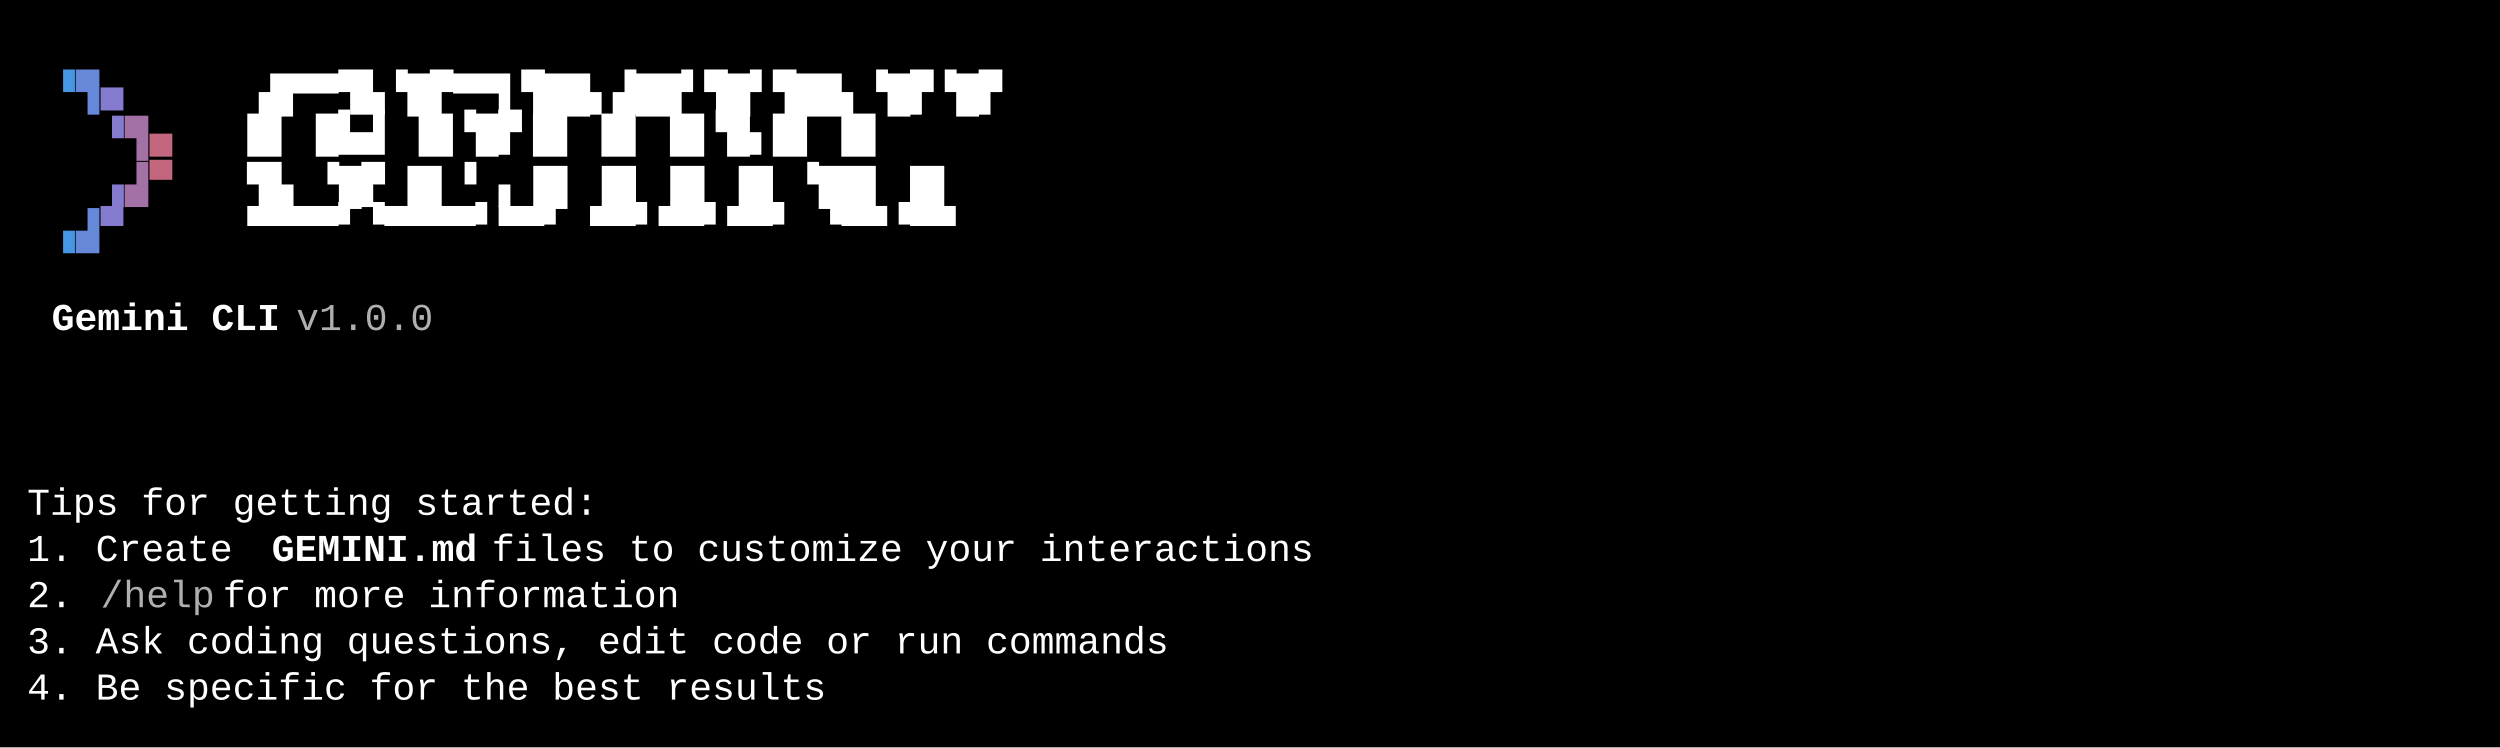
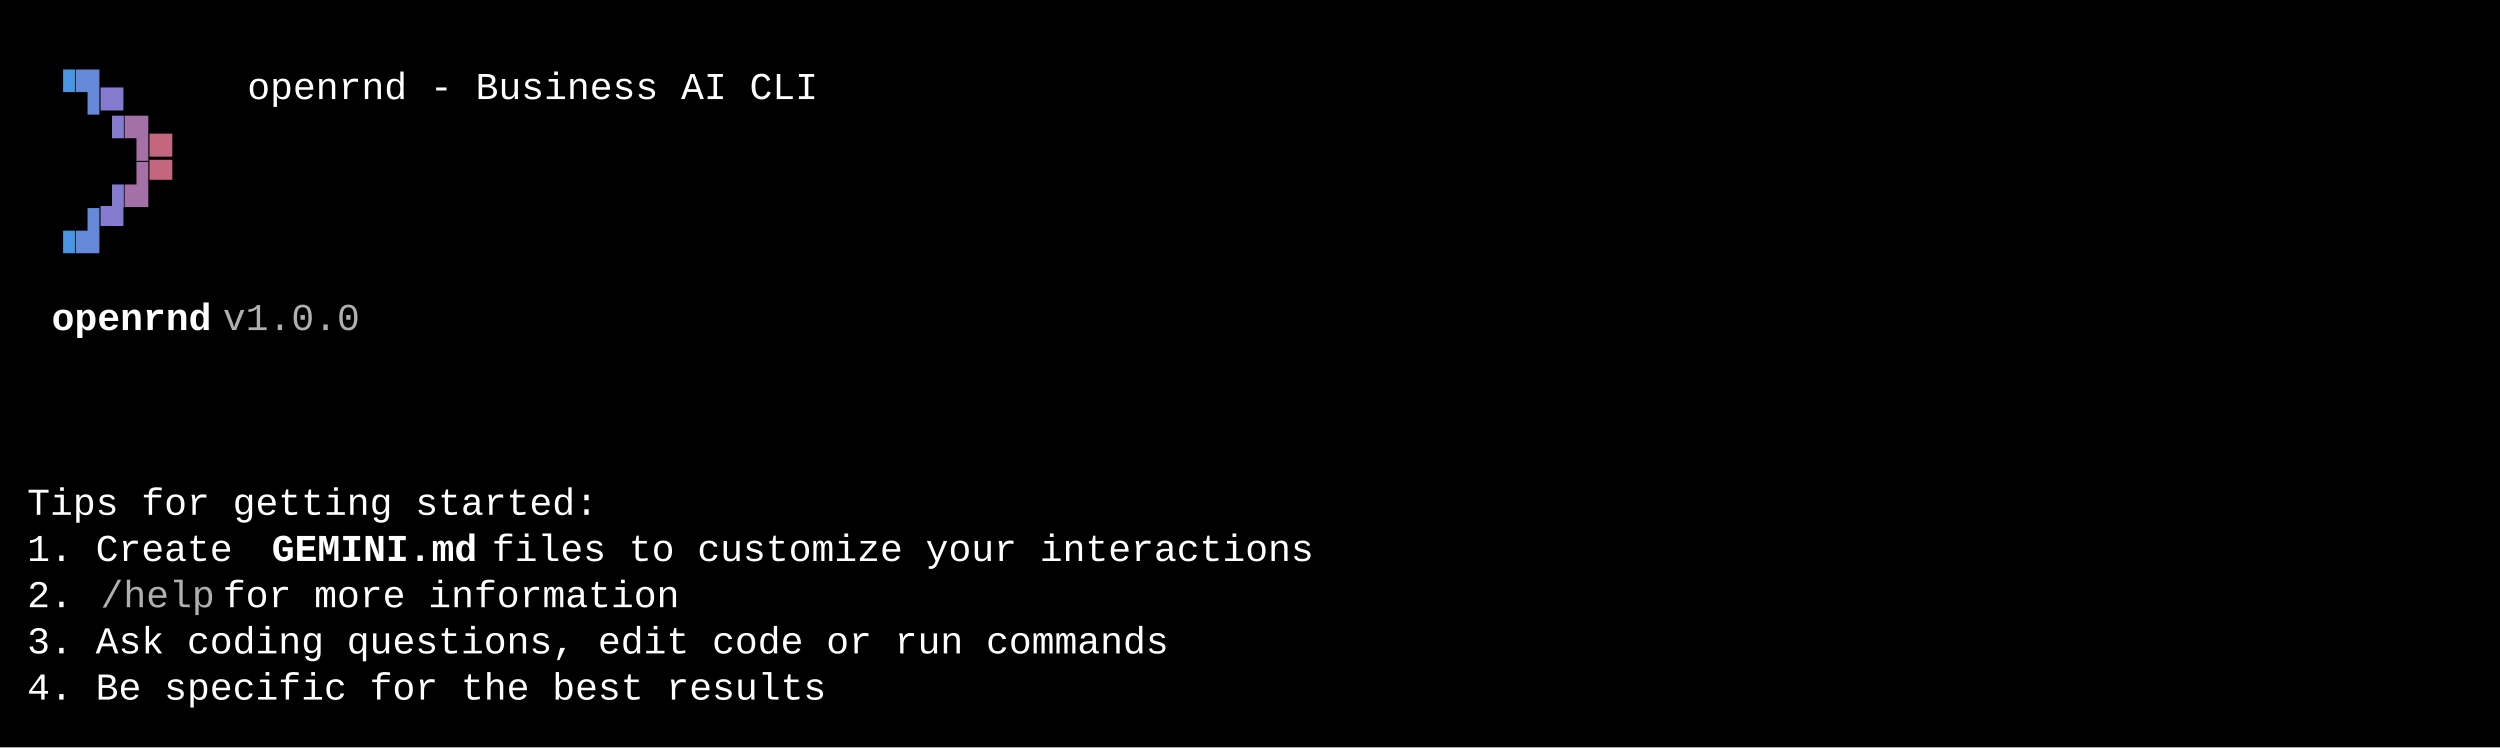
<svg xmlns="http://www.w3.org/2000/svg" width="920" height="275" viewBox="0 0 920 275">
  <style>
    text { font-family: Consolas, "Courier New", monospace; font-size: 14px; dominant-baseline: text-before-edge; white-space: pre; }
  </style>
  <rect width="920" height="275" fill="#000000" />
  <g transform="translate(10, 10)">
    <text x="9" y="19" fill="#4796e4" textLength="9" lengthAdjust="spacingAndGlyphs">▝</text>
    <text x="18" y="19" fill="#6688d9" textLength="9" lengthAdjust="spacingAndGlyphs">▜</text>
    <text x="27" y="19" fill="#847ace" textLength="9" lengthAdjust="spacingAndGlyphs">▄</text>
-     <text x="81" y="19" fill="#ffffff" textLength="297" lengthAdjust="spacingAndGlyphs">▗█▀▀▜▙▝█▛▀▀▌▜██▖▟██▘▜█▘▜██▖▝█▛▝█▛</text>
+     <text x="81" y="19" fill="#ffffff" textLength="225" lengthAdjust="spacingAndGlyphs">openrnd - Business AI CLI</text>
    <text x="27" y="36" fill="#847ace" textLength="9" lengthAdjust="spacingAndGlyphs">▝</text>
    <text x="36" y="36" fill="#a471a7" textLength="9" lengthAdjust="spacingAndGlyphs">▜</text>
    <text x="45" y="36" fill="#c3677f" textLength="9" lengthAdjust="spacingAndGlyphs">▄</text>
-     <text x="81" y="36" fill="#ffffff" textLength="297" lengthAdjust="spacingAndGlyphs">█▌     █▙▟  ▐█▝█▛▐█ ▐█ ▐█▝█▖█▌ █▌</text>
    <text x="27" y="53" fill="#847ace" textLength="9" lengthAdjust="spacingAndGlyphs">▗</text>
    <text x="36" y="53" fill="#a471a7" textLength="9" lengthAdjust="spacingAndGlyphs">▟</text>
    <text x="45" y="53" fill="#c3677f" textLength="9" lengthAdjust="spacingAndGlyphs">▀</text>
-     <text x="81" y="53" fill="#ffffff" textLength="297" lengthAdjust="spacingAndGlyphs">▜▙ ▝█▛ █▌▝ ▖▐█   ▐█ ▐█ ▐█ ▝██▌ █▌</text>
    <text x="9" y="70" fill="#4796e4" textLength="9" lengthAdjust="spacingAndGlyphs">▗</text>
    <text x="18" y="70" fill="#6688d9" textLength="9" lengthAdjust="spacingAndGlyphs">▟</text>
    <text x="27" y="70" fill="#847ace" textLength="9" lengthAdjust="spacingAndGlyphs">▀</text>
-     <text x="81" y="70" fill="#ffffff" textLength="297" lengthAdjust="spacingAndGlyphs"> ▀▀▀▀▘▝▀▀▀▀▘▀▀▘  ▀▀▘▀▀▘▀▀▘ ▝▀▀▝▀▀</text>
-     <text x="9" y="104" fill="#ffffff" textLength="90" lengthAdjust="spacingAndGlyphs" font-weight="bold">Gemini CLI</text>
-     <text x="99" y="104" fill="#afafaf" textLength="63" lengthAdjust="spacingAndGlyphs"> v1.0.0</text>
+     <text x="9" y="104" fill="#ffffff" textLength="63" lengthAdjust="spacingAndGlyphs" font-weight="bold">openrnd</text>
+     <text x="72" y="104" fill="#afafaf" textLength="63" lengthAdjust="spacingAndGlyphs"> v1.0.0</text>
    <text x="0" y="172" fill="#ffffff" textLength="225" lengthAdjust="spacingAndGlyphs">Tips for getting started:</text>
    <text x="0" y="189" fill="#ffffff" textLength="90" lengthAdjust="spacingAndGlyphs">1. Create </text>
    <text x="90" y="189" fill="#ffffff" textLength="81" lengthAdjust="spacingAndGlyphs" font-weight="bold">GEMINI.md</text>
    <text x="171" y="189" fill="#ffffff" textLength="333" lengthAdjust="spacingAndGlyphs"> files to customize your interactions</text>
    <text x="0" y="206" fill="#ffffff" textLength="27" lengthAdjust="spacingAndGlyphs">2. </text>
    <text x="27" y="206" fill="#afafaf" textLength="45" lengthAdjust="spacingAndGlyphs">/help</text>
    <text x="72" y="206" fill="#ffffff" textLength="189" lengthAdjust="spacingAndGlyphs"> for more information</text>
    <text x="0" y="223" fill="#ffffff" textLength="450" lengthAdjust="spacingAndGlyphs">3. Ask coding questions, edit code or run commands</text>
    <text x="0" y="240" fill="#ffffff" textLength="315" lengthAdjust="spacingAndGlyphs">4. Be specific for the best results</text>
  </g>
</svg>
